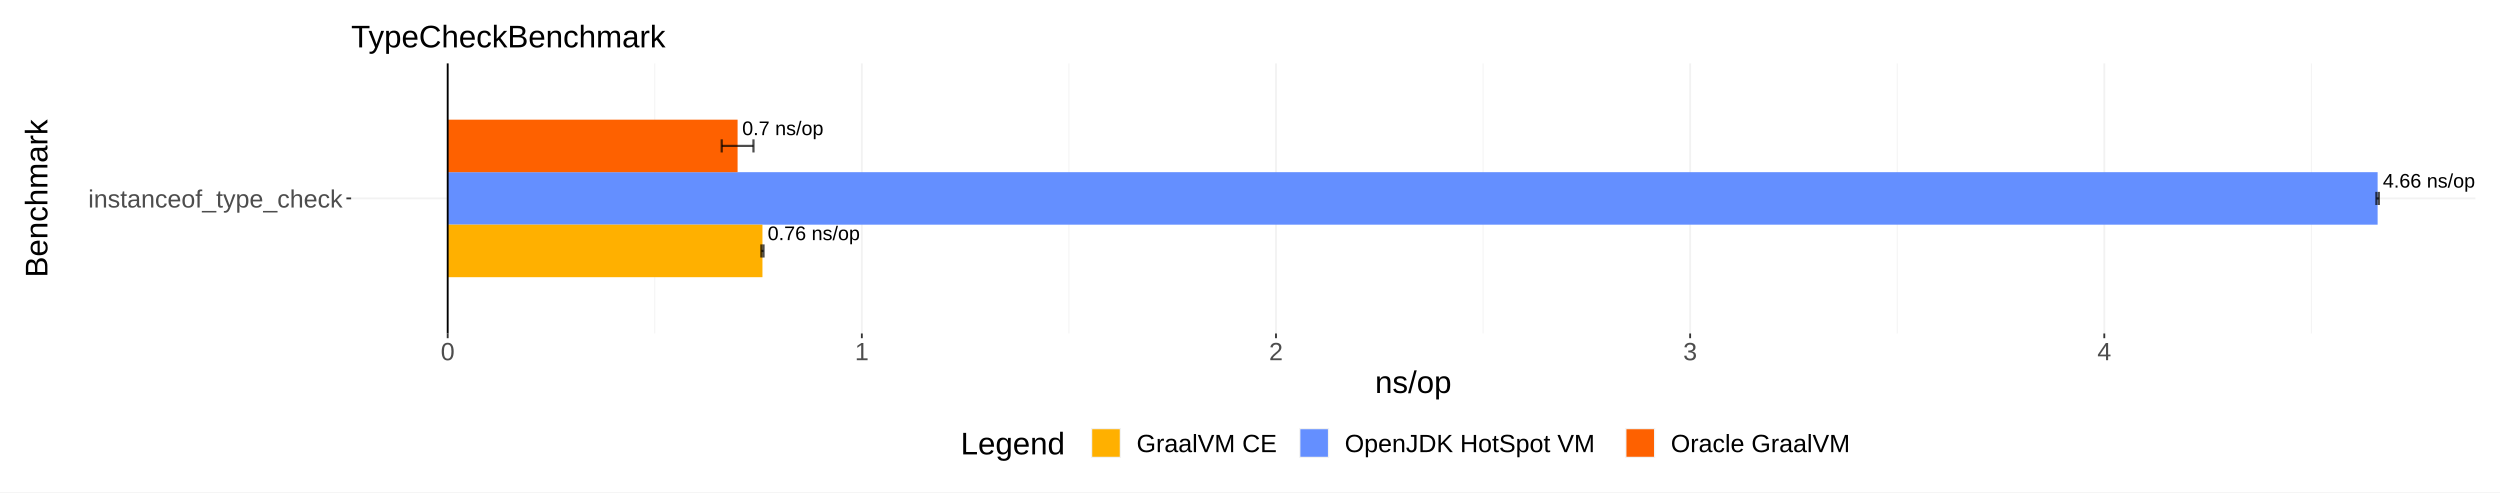
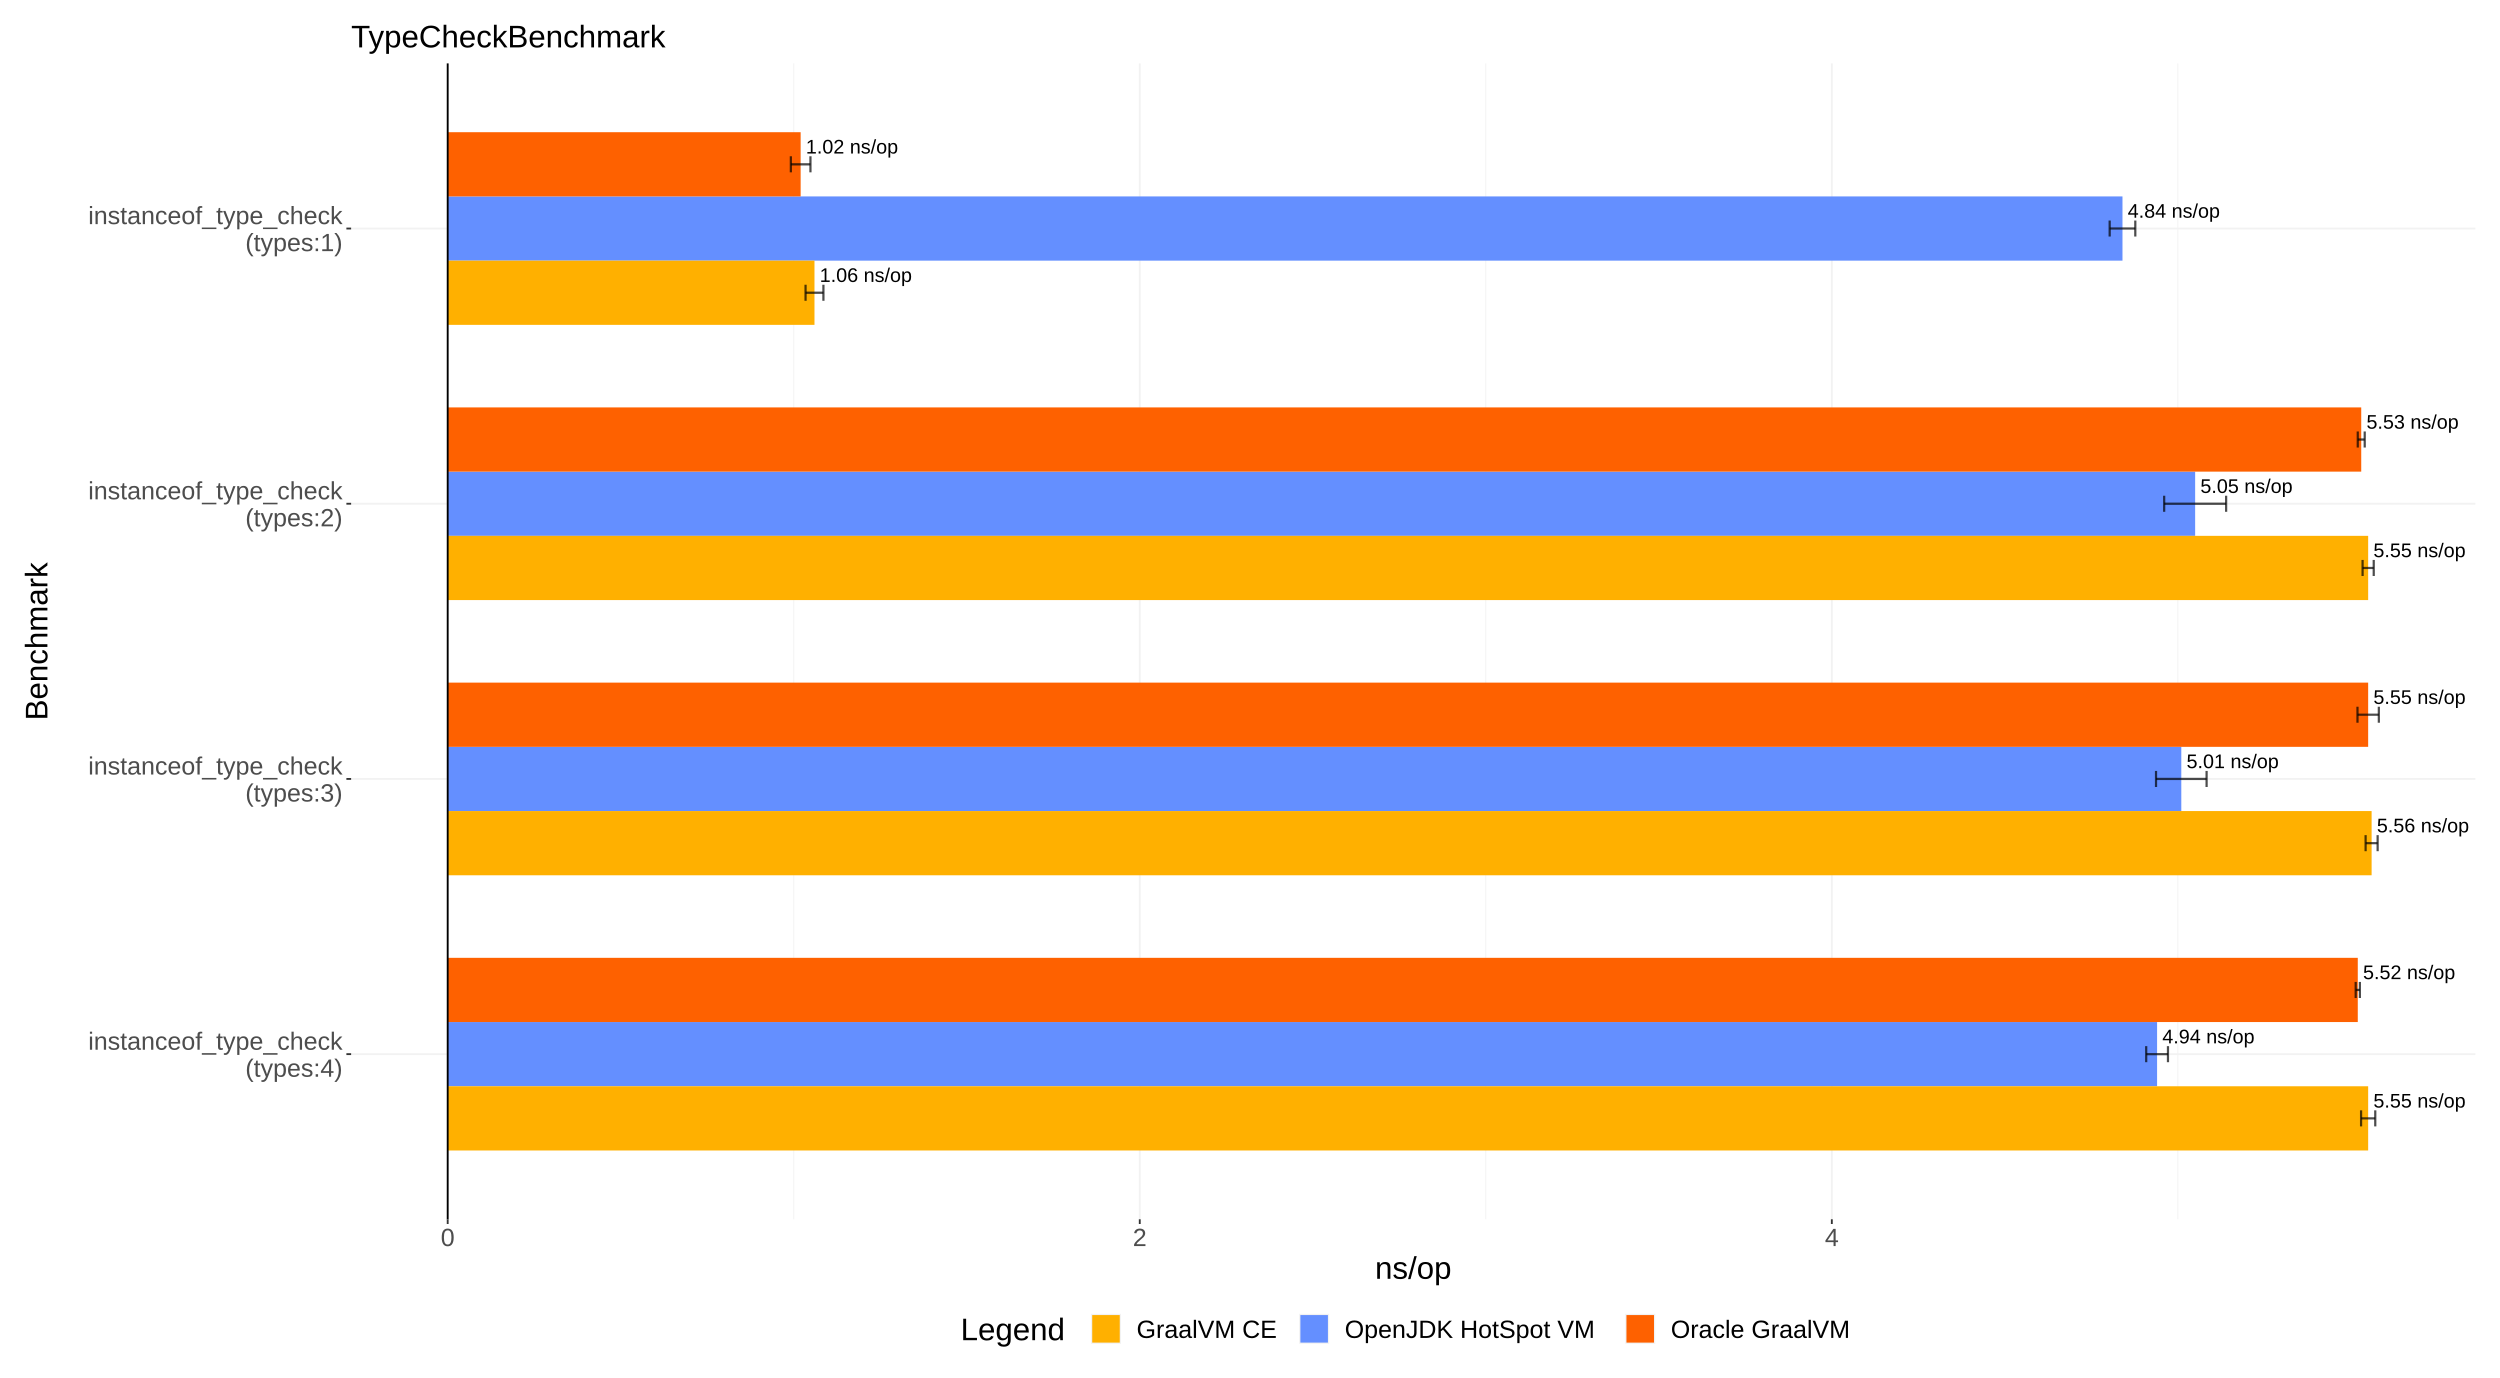
- <svg xmlns="http://www.w3.org/2000/svg" class="svglite" width="1440.00pt" height="283.46pt" viewBox="0 0 1440.00 283.46">
+ <svg xmlns="http://www.w3.org/2000/svg" class="svglite" width="1440.00pt" height="793.70pt" viewBox="0 0 1440.00 793.70">
  <defs>
    <style type="text/css">
    .svglite line, .svglite polyline, .svglite polygon, .svglite path, .svglite rect, .svglite circle {
      fill: none;
      stroke: #000000;
      stroke-linecap: round;
      stroke-linejoin: round;
      stroke-miterlimit: 10.00;
    }
    .svglite text {
      white-space: pre;
    }
  </style>
  </defs>
  <rect width="100%" height="100%" style="stroke: none; fill: #FFFFFF;" />
  <defs>
-     <clipPath id="cpMC4wMHwxNDQwLjAwfDAuMDB8MjgzLjQ2">
-       <rect x="0.00" y="0.00" width="1440.00" height="283.46" />
+     <clipPath id="cpMC4wMHwxNDQwLjAwfDAuMDB8NzkzLjcw">
+       <rect x="0.00" y="0.00" width="1440.00" height="793.70" />
    </clipPath>
  </defs>
-   <g clip-path="url(#cpMC4wMHwxNDQwLjAwfDAuMDB8MjgzLjQ2)">
-     <rect x="-0" y="0.00" width="1440.00" height="283.46" style="stroke-width: 1.07; stroke: #FFFFFF; fill: #FFFFFF;" />
-     <rect x="202.25" y="36.52" width="1223.57" height="155.54" style="stroke-width: 1.07; stroke: none;" />
-     <polyline points="377.15,192.07 377.15,36.52 " style="stroke-width: 0.53; stroke: #F2F2F2; stroke-linecap: butt;" />
-     <polyline points="615.69,192.07 615.69,36.52 " style="stroke-width: 0.53; stroke: #F2F2F2; stroke-linecap: butt;" />
-     <polyline points="854.24,192.07 854.24,36.52 " style="stroke-width: 0.53; stroke: #F2F2F2; stroke-linecap: butt;" />
-     <polyline points="1092.79,192.07 1092.79,36.52 " style="stroke-width: 0.53; stroke: #F2F2F2; stroke-linecap: butt;" />
-     <polyline points="1331.34,192.07 1331.34,36.52 " style="stroke-width: 0.53; stroke: #F2F2F2; stroke-linecap: butt;" />
-     <polyline points="202.25,114.29 1425.83,114.29 " style="stroke-width: 1.07; stroke: #F2F2F2; stroke-linecap: butt;" />
-     <polyline points="257.87,192.07 257.87,36.52 " style="stroke-width: 1.07; stroke: #F2F2F2; stroke-linecap: butt;" />
-     <polyline points="496.42,192.07 496.42,36.52 " style="stroke-width: 1.07; stroke: #F2F2F2; stroke-linecap: butt;" />
-     <polyline points="734.97,192.07 734.97,36.52 " style="stroke-width: 1.07; stroke: #F2F2F2; stroke-linecap: butt;" />
-     <polyline points="973.52,192.07 973.52,36.52 " style="stroke-width: 1.07; stroke: #F2F2F2; stroke-linecap: butt;" />
-     <polyline points="1212.07,192.07 1212.07,36.52 " style="stroke-width: 1.07; stroke: #F2F2F2; stroke-linecap: butt;" />
-     <rect x="257.87" y="99.17" width="1111.64" height="30.24" style="stroke-width: 1.07; stroke: none; stroke-linecap: butt; stroke-linejoin: miter; fill: #648FFF;" />
-     <rect x="257.87" y="129.42" width="181.30" height="30.24" style="stroke-width: 1.07; stroke: none; stroke-linecap: butt; stroke-linejoin: miter; fill: #FFB000;" />
-     <rect x="257.87" y="68.93" width="166.98" height="30.24" style="stroke-width: 1.07; stroke: none; stroke-linecap: butt; stroke-linejoin: miter; fill: #FE6100;" />
-     <text x="1372.51" y="108.07" style="font-size: 11.38px; font-family: &quot;Liberation Sans&quot;;" textLength="60.08px" lengthAdjust="spacingAndGlyphs">4.66 ns/op</text>
-     <text x="442.17" y="138.32" style="font-size: 11.38px; font-family: &quot;Liberation Sans&quot;;" textLength="60.08px" lengthAdjust="spacingAndGlyphs">0.76 ns/op</text>
-     <text x="427.50" y="77.83" style="font-size: 11.38px; font-family: &quot;Liberation Sans&quot;;" textLength="52.85px" lengthAdjust="spacingAndGlyphs">0.7 ns/op</text>
-     <polyline points="1370.21,118.08 1370.21,110.51 " style="stroke-width: 1.28; stroke: #000000; stroke-opacity: 0.70; stroke-linecap: butt;" />
-     <polyline points="1370.21,114.29 1368.80,114.29 " style="stroke-width: 1.28; stroke: #000000; stroke-opacity: 0.70; stroke-linecap: butt;" />
-     <polyline points="1368.80,118.08 1368.80,110.51 " style="stroke-width: 1.28; stroke: #000000; stroke-opacity: 0.70; stroke-linecap: butt;" />
-     <polyline points="439.78,148.32 439.78,140.76 " style="stroke-width: 1.28; stroke: #000000; stroke-opacity: 0.70; stroke-linecap: butt;" />
-     <polyline points="439.78,144.54 438.55,144.54 " style="stroke-width: 1.28; stroke: #000000; stroke-opacity: 0.70; stroke-linecap: butt;" />
-     <polyline points="438.55,148.32 438.55,140.76 " style="stroke-width: 1.28; stroke: #000000; stroke-opacity: 0.70; stroke-linecap: butt;" />
-     <polyline points="434.00,87.83 434.00,80.27 " style="stroke-width: 1.28; stroke: #000000; stroke-opacity: 0.70; stroke-linecap: butt;" />
-     <polyline points="434.00,84.05 415.71,84.05 " style="stroke-width: 1.28; stroke: #000000; stroke-opacity: 0.70; stroke-linecap: butt;" />
-     <polyline points="415.71,87.83 415.71,80.27 " style="stroke-width: 1.28; stroke: #000000; stroke-opacity: 0.70; stroke-linecap: butt;" />
-     <line x1="257.87" y1="192.07" x2="257.87" y2="36.52" style="stroke-width: 1.07; stroke-linecap: butt;" />
-     <text x="197.32" y="119.54" text-anchor="end" style="font-size: 14.40px;fill: #4D4D4D; font-family: &quot;Liberation Sans&quot;;" textLength="163.54px" lengthAdjust="spacingAndGlyphs">instanceof_type_check</text>
-     <polyline points="199.52,114.29 202.25,114.29 " style="stroke-width: 1.07; stroke: #333333; stroke-linecap: butt;" />
-     <polyline points="257.87,194.81 257.87,192.07 " style="stroke-width: 1.07; stroke: #333333; stroke-linecap: butt;" />
-     <polyline points="496.42,194.81 496.42,192.07 " style="stroke-width: 1.07; stroke: #333333; stroke-linecap: butt;" />
-     <polyline points="734.97,194.81 734.97,192.07 " style="stroke-width: 1.07; stroke: #333333; stroke-linecap: butt;" />
-     <polyline points="973.52,194.81 973.52,192.07 " style="stroke-width: 1.07; stroke: #333333; stroke-linecap: butt;" />
-     <polyline points="1212.07,194.81 1212.07,192.07 " style="stroke-width: 1.07; stroke: #333333; stroke-linecap: butt;" />
-     <text x="257.87" y="207.49" text-anchor="middle" style="font-size: 14.40px;fill: #4D4D4D; font-family: &quot;Liberation Sans&quot;;" textLength="9.16px" lengthAdjust="spacingAndGlyphs">0</text>
-     <text x="496.42" y="207.49" text-anchor="middle" style="font-size: 14.40px;fill: #4D4D4D; font-family: &quot;Liberation Sans&quot;;" textLength="9.16px" lengthAdjust="spacingAndGlyphs">1</text>
-     <text x="734.97" y="207.49" text-anchor="middle" style="font-size: 14.40px;fill: #4D4D4D; font-family: &quot;Liberation Sans&quot;;" textLength="9.16px" lengthAdjust="spacingAndGlyphs">2</text>
-     <text x="973.52" y="207.49" text-anchor="middle" style="font-size: 14.40px;fill: #4D4D4D; font-family: &quot;Liberation Sans&quot;;" textLength="9.16px" lengthAdjust="spacingAndGlyphs">3</text>
-     <text x="1212.07" y="207.49" text-anchor="middle" style="font-size: 14.40px;fill: #4D4D4D; font-family: &quot;Liberation Sans&quot;;" textLength="9.16px" lengthAdjust="spacingAndGlyphs">4</text>
-     <text x="814.04" y="226.35" text-anchor="middle" style="font-size: 18.00px; font-family: &quot;Liberation Sans&quot;;" textLength="49.28px" lengthAdjust="spacingAndGlyphs">ns/op</text>
-     <text transform="translate(27.30,114.29) rotate(-90)" text-anchor="middle" style="font-size: 18.00px; font-family: &quot;Liberation Sans&quot;;" textLength="102.52px" lengthAdjust="spacingAndGlyphs">Benchmark</text>
-     <rect x="547.85" y="241.05" width="532.38" height="28.24" style="stroke-width: 1.07; stroke: none; fill: #FFFFFF;" />
-     <text x="553.33" y="261.73" style="font-size: 18.00px; font-family: &quot;Liberation Sans&quot;;" textLength="66.12px" lengthAdjust="spacingAndGlyphs">Legend</text>
-     <rect x="628.41" y="246.53" width="17.28" height="17.28" style="stroke-width: 1.07; stroke: none; fill: #F2F2F2;" />
-     <rect x="629.12" y="247.24" width="15.86" height="15.86" style="stroke-width: 1.07; stroke: none; stroke-linecap: butt; stroke-linejoin: miter; fill: #FFB000;" />
-     <rect x="748.31" y="246.53" width="17.28" height="17.28" style="stroke-width: 1.07; stroke: none; fill: #F2F2F2;" />
-     <rect x="749.02" y="247.24" width="15.86" height="15.86" style="stroke-width: 1.07; stroke: none; stroke-linecap: butt; stroke-linejoin: miter; fill: #648FFF;" />
-     <rect x="936.14" y="246.53" width="17.28" height="17.28" style="stroke-width: 1.07; stroke: none; fill: #F2F2F2;" />
-     <rect x="936.84" y="247.24" width="15.86" height="15.86" style="stroke-width: 1.07; stroke: none; stroke-linecap: butt; stroke-linejoin: miter; fill: #FE6100;" />
-     <text x="654.66" y="260.42" style="font-size: 14.40px; font-family: &quot;Liberation Sans&quot;;" textLength="84.69px" lengthAdjust="spacingAndGlyphs">GraalVM CE</text>
-     <text x="774.56" y="260.42" style="font-size: 14.40px; font-family: &quot;Liberation Sans&quot;;" textLength="152.61px" lengthAdjust="spacingAndGlyphs">OpenJDK HotSpot VM</text>
-     <text x="962.38" y="260.42" style="font-size: 14.40px; font-family: &quot;Liberation Sans&quot;;" textLength="112.37px" lengthAdjust="spacingAndGlyphs">Oracle GraalVM</text>
+   <g clip-path="url(#cpMC4wMHwxNDQwLjAwfDAuMDB8NzkzLjcw)">
+     <rect x="-0" y="0.00" width="1440.00" height="793.70" style="stroke-width: 1.07; stroke: #FFFFFF; fill: #FFFFFF;" />
+     <rect x="202.25" y="36.52" width="1223.57" height="665.78" style="stroke-width: 1.07; stroke: none;" />
+     <polyline points="457.19,702.30 457.19,36.52 " style="stroke-width: 0.53; stroke: #F2F2F2; stroke-linecap: butt;" />
+     <polyline points="855.81,702.30 855.81,36.52 " style="stroke-width: 0.53; stroke: #F2F2F2; stroke-linecap: butt;" />
+     <polyline points="1254.44,702.30 1254.44,36.52 " style="stroke-width: 0.53; stroke: #F2F2F2; stroke-linecap: butt;" />
+     <polyline points="202.25,607.19 1425.83,607.19 " style="stroke-width: 1.07; stroke: #F2F2F2; stroke-linecap: butt;" />
+     <polyline points="202.25,448.67 1425.83,448.67 " style="stroke-width: 1.07; stroke: #F2F2F2; stroke-linecap: butt;" />
+     <polyline points="202.25,290.15 1425.83,290.15 " style="stroke-width: 1.07; stroke: #F2F2F2; stroke-linecap: butt;" />
+     <polyline points="202.25,131.63 1425.83,131.63 " style="stroke-width: 1.07; stroke: #F2F2F2; stroke-linecap: butt;" />
+     <polyline points="257.87,702.30 257.87,36.52 " style="stroke-width: 1.07; stroke: #F2F2F2; stroke-linecap: butt;" />
+     <polyline points="656.50,702.30 656.50,36.52 " style="stroke-width: 1.07; stroke: #F2F2F2; stroke-linecap: butt;" />
+     <polyline points="1055.13,702.30 1055.13,36.52 " style="stroke-width: 1.07; stroke: #F2F2F2; stroke-linecap: butt;" />
+     <rect x="257.87" y="588.70" width="984.61" height="36.99" style="stroke-width: 1.07; stroke: none; stroke-linecap: butt; stroke-linejoin: miter; fill: #648FFF;" />
+     <rect x="257.87" y="625.69" width="1106.19" height="36.99" style="stroke-width: 1.07; stroke: none; stroke-linecap: butt; stroke-linejoin: miter; fill: #FFB000;" />
+     <rect x="257.87" y="551.71" width="1100.21" height="36.99" style="stroke-width: 1.07; stroke: none; stroke-linecap: butt; stroke-linejoin: miter; fill: #FE6100;" />
+     <rect x="257.87" y="430.18" width="998.56" height="36.99" style="stroke-width: 1.07; stroke: none; stroke-linecap: butt; stroke-linejoin: miter; fill: #648FFF;" />
+     <rect x="257.87" y="467.17" width="1108.18" height="36.99" style="stroke-width: 1.07; stroke: none; stroke-linecap: butt; stroke-linejoin: miter; fill: #FFB000;" />
+     <rect x="257.87" y="393.19" width="1106.19" height="36.99" style="stroke-width: 1.07; stroke: none; stroke-linecap: butt; stroke-linejoin: miter; fill: #FE6100;" />
+     <rect x="257.87" y="271.66" width="1006.53" height="36.99" style="stroke-width: 1.07; stroke: none; stroke-linecap: butt; stroke-linejoin: miter; fill: #648FFF;" />
+     <rect x="257.87" y="308.65" width="1106.19" height="36.99" style="stroke-width: 1.07; stroke: none; stroke-linecap: butt; stroke-linejoin: miter; fill: #FFB000;" />
+     <rect x="257.87" y="234.67" width="1102.20" height="36.99" style="stroke-width: 1.07; stroke: none; stroke-linecap: butt; stroke-linejoin: miter; fill: #FE6100;" />
+     <rect x="257.87" y="113.14" width="964.68" height="36.99" style="stroke-width: 1.07; stroke: none; stroke-linecap: butt; stroke-linejoin: miter; fill: #648FFF;" />
+     <rect x="257.87" y="150.13" width="211.27" height="36.99" style="stroke-width: 1.07; stroke: none; stroke-linecap: butt; stroke-linejoin: miter; fill: #FFB000;" />
+     <rect x="257.87" y="76.15" width="203.30" height="36.99" style="stroke-width: 1.07; stroke: none; stroke-linecap: butt; stroke-linejoin: miter; fill: #FE6100;" />
+     <text x="1245.48" y="600.97" style="font-size: 11.38px; font-family: &quot;Liberation Sans&quot;;" textLength="60.08px" lengthAdjust="spacingAndGlyphs">4.94 ns/op</text>
+     <text x="1367.07" y="637.96" style="font-size: 11.38px; font-family: &quot;Liberation Sans&quot;;" textLength="60.08px" lengthAdjust="spacingAndGlyphs">5.55 ns/op</text>
+     <text x="1361.09" y="563.98" style="font-size: 11.38px; font-family: &quot;Liberation Sans&quot;;" textLength="60.08px" lengthAdjust="spacingAndGlyphs">5.52 ns/op</text>
+     <text x="1259.44" y="442.45" style="font-size: 11.38px; font-family: &quot;Liberation Sans&quot;;" textLength="60.08px" lengthAdjust="spacingAndGlyphs">5.01 ns/op</text>
+     <text x="1369.06" y="479.44" style="font-size: 11.38px; font-family: &quot;Liberation Sans&quot;;" textLength="60.08px" lengthAdjust="spacingAndGlyphs">5.56 ns/op</text>
+     <text x="1367.07" y="405.46" style="font-size: 11.38px; font-family: &quot;Liberation Sans&quot;;" textLength="60.08px" lengthAdjust="spacingAndGlyphs">5.55 ns/op</text>
+     <text x="1267.41" y="283.93" style="font-size: 11.38px; font-family: &quot;Liberation Sans&quot;;" textLength="60.08px" lengthAdjust="spacingAndGlyphs">5.05 ns/op</text>
+     <text x="1367.07" y="320.92" style="font-size: 11.38px; font-family: &quot;Liberation Sans&quot;;" textLength="60.08px" lengthAdjust="spacingAndGlyphs">5.55 ns/op</text>
+     <text x="1363.08" y="246.94" style="font-size: 11.38px; font-family: &quot;Liberation Sans&quot;;" textLength="60.08px" lengthAdjust="spacingAndGlyphs">5.53 ns/op</text>
+     <text x="1225.55" y="125.41" style="font-size: 11.38px; font-family: &quot;Liberation Sans&quot;;" textLength="60.08px" lengthAdjust="spacingAndGlyphs">4.84 ns/op</text>
+     <text x="472.15" y="162.40" style="font-size: 11.38px; font-family: &quot;Liberation Sans&quot;;" textLength="60.08px" lengthAdjust="spacingAndGlyphs">1.06 ns/op</text>
+     <text x="464.18" y="88.43" style="font-size: 11.38px; font-family: &quot;Liberation Sans&quot;;" textLength="60.08px" lengthAdjust="spacingAndGlyphs">1.02 ns/op</text>
+     <polyline points="1248.75,611.82 1248.75,602.57 " style="stroke-width: 1.28; stroke: #000000; stroke-opacity: 0.70; stroke-linecap: butt;" />
+     <polyline points="1248.75,607.19 1236.21,607.19 " style="stroke-width: 1.28; stroke: #000000; stroke-opacity: 0.70; stroke-linecap: butt;" />
+     <polyline points="1236.21,611.82 1236.21,602.57 " style="stroke-width: 1.28; stroke: #000000; stroke-opacity: 0.70; stroke-linecap: butt;" />
+     <polyline points="1368.15,648.80 1368.15,639.56 " style="stroke-width: 1.28; stroke: #000000; stroke-opacity: 0.70; stroke-linecap: butt;" />
+     <polyline points="1368.15,644.18 1359.98,644.18 " style="stroke-width: 1.28; stroke: #000000; stroke-opacity: 0.70; stroke-linecap: butt;" />
+     <polyline points="1359.98,648.80 1359.98,639.56 " style="stroke-width: 1.28; stroke: #000000; stroke-opacity: 0.70; stroke-linecap: butt;" />
+     <polyline points="1359.29,574.83 1359.29,565.58 " style="stroke-width: 1.28; stroke: #000000; stroke-opacity: 0.70; stroke-linecap: butt;" />
+     <polyline points="1359.29,570.20 1356.88,570.20 " style="stroke-width: 1.28; stroke: #000000; stroke-opacity: 0.70; stroke-linecap: butt;" />
+     <polyline points="1356.88,574.83 1356.88,565.58 " style="stroke-width: 1.28; stroke: #000000; stroke-opacity: 0.70; stroke-linecap: butt;" />
+     <polyline points="1271.00,453.30 1271.00,444.05 " style="stroke-width: 1.28; stroke: #000000; stroke-opacity: 0.70; stroke-linecap: butt;" />
+     <polyline points="1271.00,448.67 1241.87,448.67 " style="stroke-width: 1.28; stroke: #000000; stroke-opacity: 0.70; stroke-linecap: butt;" />
+     <polyline points="1241.87,453.30 1241.87,444.05 " style="stroke-width: 1.28; stroke: #000000; stroke-opacity: 0.70; stroke-linecap: butt;" />
+     <polyline points="1369.52,490.28 1369.52,481.04 " style="stroke-width: 1.28; stroke: #000000; stroke-opacity: 0.70; stroke-linecap: butt;" />
+     <polyline points="1369.52,485.66 1362.59,485.66 " style="stroke-width: 1.28; stroke: #000000; stroke-opacity: 0.70; stroke-linecap: butt;" />
+     <polyline points="1362.59,490.28 1362.59,481.04 " style="stroke-width: 1.28; stroke: #000000; stroke-opacity: 0.70; stroke-linecap: butt;" />
+     <polyline points="1370.21,416.31 1370.21,407.06 " style="stroke-width: 1.28; stroke: #000000; stroke-opacity: 0.70; stroke-linecap: butt;" />
+     <polyline points="1370.21,411.68 1357.91,411.68 " style="stroke-width: 1.28; stroke: #000000; stroke-opacity: 0.70; stroke-linecap: butt;" />
+     <polyline points="1357.91,416.31 1357.91,407.06 " style="stroke-width: 1.28; stroke: #000000; stroke-opacity: 0.70; stroke-linecap: butt;" />
+     <polyline points="1282.25,294.78 1282.25,285.53 " style="stroke-width: 1.28; stroke: #000000; stroke-opacity: 0.70; stroke-linecap: butt;" />
+     <polyline points="1282.25,290.15 1246.56,290.15 " style="stroke-width: 1.28; stroke: #000000; stroke-opacity: 0.70; stroke-linecap: butt;" />
+     <polyline points="1246.56,294.78 1246.56,285.53 " style="stroke-width: 1.28; stroke: #000000; stroke-opacity: 0.70; stroke-linecap: butt;" />
+     <polyline points="1367.27,331.76 1367.27,322.52 " style="stroke-width: 1.28; stroke: #000000; stroke-opacity: 0.70; stroke-linecap: butt;" />
+     <polyline points="1367.27,327.14 1360.85,327.14 " style="stroke-width: 1.28; stroke: #000000; stroke-opacity: 0.70; stroke-linecap: butt;" />
+     <polyline points="1360.85,331.76 1360.85,322.52 " style="stroke-width: 1.28; stroke: #000000; stroke-opacity: 0.70; stroke-linecap: butt;" />
+     <polyline points="1362.08,257.79 1362.08,248.54 " style="stroke-width: 1.28; stroke: #000000; stroke-opacity: 0.70; stroke-linecap: butt;" />
+     <polyline points="1362.08,253.17 1358.07,253.17 " style="stroke-width: 1.28; stroke: #000000; stroke-opacity: 0.70; stroke-linecap: butt;" />
+     <polyline points="1358.07,257.79 1358.07,248.54 " style="stroke-width: 1.28; stroke: #000000; stroke-opacity: 0.70; stroke-linecap: butt;" />
+     <polyline points="1229.93,136.26 1229.93,127.01 " style="stroke-width: 1.28; stroke: #000000; stroke-opacity: 0.70; stroke-linecap: butt;" />
+     <polyline points="1229.93,131.63 1215.17,131.63 " style="stroke-width: 1.28; stroke: #000000; stroke-opacity: 0.70; stroke-linecap: butt;" />
+     <polyline points="1215.17,136.26 1215.17,127.01 " style="stroke-width: 1.28; stroke: #000000; stroke-opacity: 0.70; stroke-linecap: butt;" />
+     <polyline points="474.29,173.25 474.29,164.00 " style="stroke-width: 1.28; stroke: #000000; stroke-opacity: 0.70; stroke-linecap: butt;" />
+     <polyline points="474.29,168.62 464.00,168.62 " style="stroke-width: 1.28; stroke: #000000; stroke-opacity: 0.70; stroke-linecap: butt;" />
+     <polyline points="464.00,173.25 464.00,164.00 " style="stroke-width: 1.28; stroke: #000000; stroke-opacity: 0.70; stroke-linecap: butt;" />
+     <polyline points="466.82,99.27 466.82,90.02 " style="stroke-width: 1.28; stroke: #000000; stroke-opacity: 0.70; stroke-linecap: butt;" />
+     <polyline points="466.82,94.65 455.53,94.65 " style="stroke-width: 1.28; stroke: #000000; stroke-opacity: 0.70; stroke-linecap: butt;" />
+     <polyline points="455.53,99.27 455.53,90.02 " style="stroke-width: 1.28; stroke: #000000; stroke-opacity: 0.70; stroke-linecap: butt;" />
+     <line x1="257.87" y1="702.30" x2="257.87" y2="36.52" style="stroke-width: 1.07; stroke-linecap: butt;" />
+     <text x="197.32" y="604.66" text-anchor="end" style="font-size: 14.40px;fill: #4D4D4D; font-family: &quot;Liberation Sans&quot;;" textLength="163.54px" lengthAdjust="spacingAndGlyphs">instanceof_type_check</text>
+     <text x="197.32" y="620.21" text-anchor="end" style="font-size: 14.40px;fill: #4D4D4D; font-family: &quot;Liberation Sans&quot;;" textLength="64.89px" lengthAdjust="spacingAndGlyphs">(types:4)</text>
+     <text x="197.32" y="446.14" text-anchor="end" style="font-size: 14.40px;fill: #4D4D4D; font-family: &quot;Liberation Sans&quot;;" textLength="163.54px" lengthAdjust="spacingAndGlyphs">instanceof_type_check</text>
+     <text x="197.32" y="461.69" text-anchor="end" style="font-size: 14.40px;fill: #4D4D4D; font-family: &quot;Liberation Sans&quot;;" textLength="64.89px" lengthAdjust="spacingAndGlyphs">(types:3)</text>
+     <text x="197.32" y="287.62" text-anchor="end" style="font-size: 14.40px;fill: #4D4D4D; font-family: &quot;Liberation Sans&quot;;" textLength="163.54px" lengthAdjust="spacingAndGlyphs">instanceof_type_check</text>
+     <text x="197.32" y="303.17" text-anchor="end" style="font-size: 14.40px;fill: #4D4D4D; font-family: &quot;Liberation Sans&quot;;" textLength="64.89px" lengthAdjust="spacingAndGlyphs">(types:2)</text>
+     <text x="197.32" y="129.10" text-anchor="end" style="font-size: 14.40px;fill: #4D4D4D; font-family: &quot;Liberation Sans&quot;;" textLength="163.54px" lengthAdjust="spacingAndGlyphs">instanceof_type_check</text>
+     <text x="197.32" y="144.66" text-anchor="end" style="font-size: 14.40px;fill: #4D4D4D; font-family: &quot;Liberation Sans&quot;;" textLength="64.89px" lengthAdjust="spacingAndGlyphs">(types:1)</text>
+     <polyline points="199.52,607.19 202.25,607.19 " style="stroke-width: 1.07; stroke: #333333; stroke-linecap: butt;" />
+     <polyline points="199.52,448.67 202.25,448.67 " style="stroke-width: 1.07; stroke: #333333; stroke-linecap: butt;" />
+     <polyline points="199.52,290.15 202.25,290.15 " style="stroke-width: 1.07; stroke: #333333; stroke-linecap: butt;" />
+     <polyline points="199.52,131.63 202.25,131.63 " style="stroke-width: 1.07; stroke: #333333; stroke-linecap: butt;" />
+     <polyline points="257.87,705.04 257.87,702.30 " style="stroke-width: 1.07; stroke: #333333; stroke-linecap: butt;" />
+     <polyline points="656.50,705.04 656.50,702.30 " style="stroke-width: 1.07; stroke: #333333; stroke-linecap: butt;" />
+     <polyline points="1055.13,705.04 1055.13,702.30 " style="stroke-width: 1.07; stroke: #333333; stroke-linecap: butt;" />
+     <text x="257.87" y="717.73" text-anchor="middle" style="font-size: 14.40px;fill: #4D4D4D; font-family: &quot;Liberation Sans&quot;;" textLength="9.16px" lengthAdjust="spacingAndGlyphs">0</text>
+     <text x="656.50" y="717.73" text-anchor="middle" style="font-size: 14.40px;fill: #4D4D4D; font-family: &quot;Liberation Sans&quot;;" textLength="9.16px" lengthAdjust="spacingAndGlyphs">2</text>
+     <text x="1055.13" y="717.73" text-anchor="middle" style="font-size: 14.40px;fill: #4D4D4D; font-family: &quot;Liberation Sans&quot;;" textLength="9.16px" lengthAdjust="spacingAndGlyphs">4</text>
+     <text x="814.04" y="736.59" text-anchor="middle" style="font-size: 18.00px; font-family: &quot;Liberation Sans&quot;;" textLength="49.28px" lengthAdjust="spacingAndGlyphs">ns/op</text>
+     <text transform="translate(27.30,369.41) rotate(-90)" text-anchor="middle" style="font-size: 18.00px; font-family: &quot;Liberation Sans&quot;;" textLength="102.52px" lengthAdjust="spacingAndGlyphs">Benchmark</text>
+     <rect x="547.85" y="751.29" width="532.38" height="28.24" style="stroke-width: 1.07; stroke: none; fill: #FFFFFF;" />
+     <text x="553.33" y="771.97" style="font-size: 18.00px; font-family: &quot;Liberation Sans&quot;;" textLength="66.12px" lengthAdjust="spacingAndGlyphs">Legend</text>
+     <rect x="628.41" y="756.77" width="17.28" height="17.28" style="stroke-width: 1.07; stroke: none; fill: #F2F2F2;" />
+     <rect x="629.12" y="757.48" width="15.86" height="15.86" style="stroke-width: 1.07; stroke: none; stroke-linecap: butt; stroke-linejoin: miter; fill: #FFB000;" />
+     <rect x="748.31" y="756.77" width="17.28" height="17.28" style="stroke-width: 1.07; stroke: none; fill: #F2F2F2;" />
+     <rect x="749.02" y="757.48" width="15.86" height="15.86" style="stroke-width: 1.07; stroke: none; stroke-linecap: butt; stroke-linejoin: miter; fill: #648FFF;" />
+     <rect x="936.14" y="756.77" width="17.28" height="17.28" style="stroke-width: 1.07; stroke: none; fill: #F2F2F2;" />
+     <rect x="936.84" y="757.48" width="15.86" height="15.86" style="stroke-width: 1.07; stroke: none; stroke-linecap: butt; stroke-linejoin: miter; fill: #FE6100;" />
+     <text x="654.66" y="770.65" style="font-size: 14.40px; font-family: &quot;Liberation Sans&quot;;" textLength="84.69px" lengthAdjust="spacingAndGlyphs">GraalVM CE</text>
+     <text x="774.56" y="770.65" style="font-size: 14.40px; font-family: &quot;Liberation Sans&quot;;" textLength="152.61px" lengthAdjust="spacingAndGlyphs">OpenJDK HotSpot VM</text>
+     <text x="962.38" y="770.65" style="font-size: 14.40px; font-family: &quot;Liberation Sans&quot;;" textLength="112.37px" lengthAdjust="spacingAndGlyphs">Oracle GraalVM</text>
    <text x="202.25" y="27.30" style="font-size: 18.00px; font-family: &quot;Liberation Sans&quot;;" textLength="199.25px" lengthAdjust="spacingAndGlyphs">TypeCheckBenchmark</text>
  </g>
</svg>
